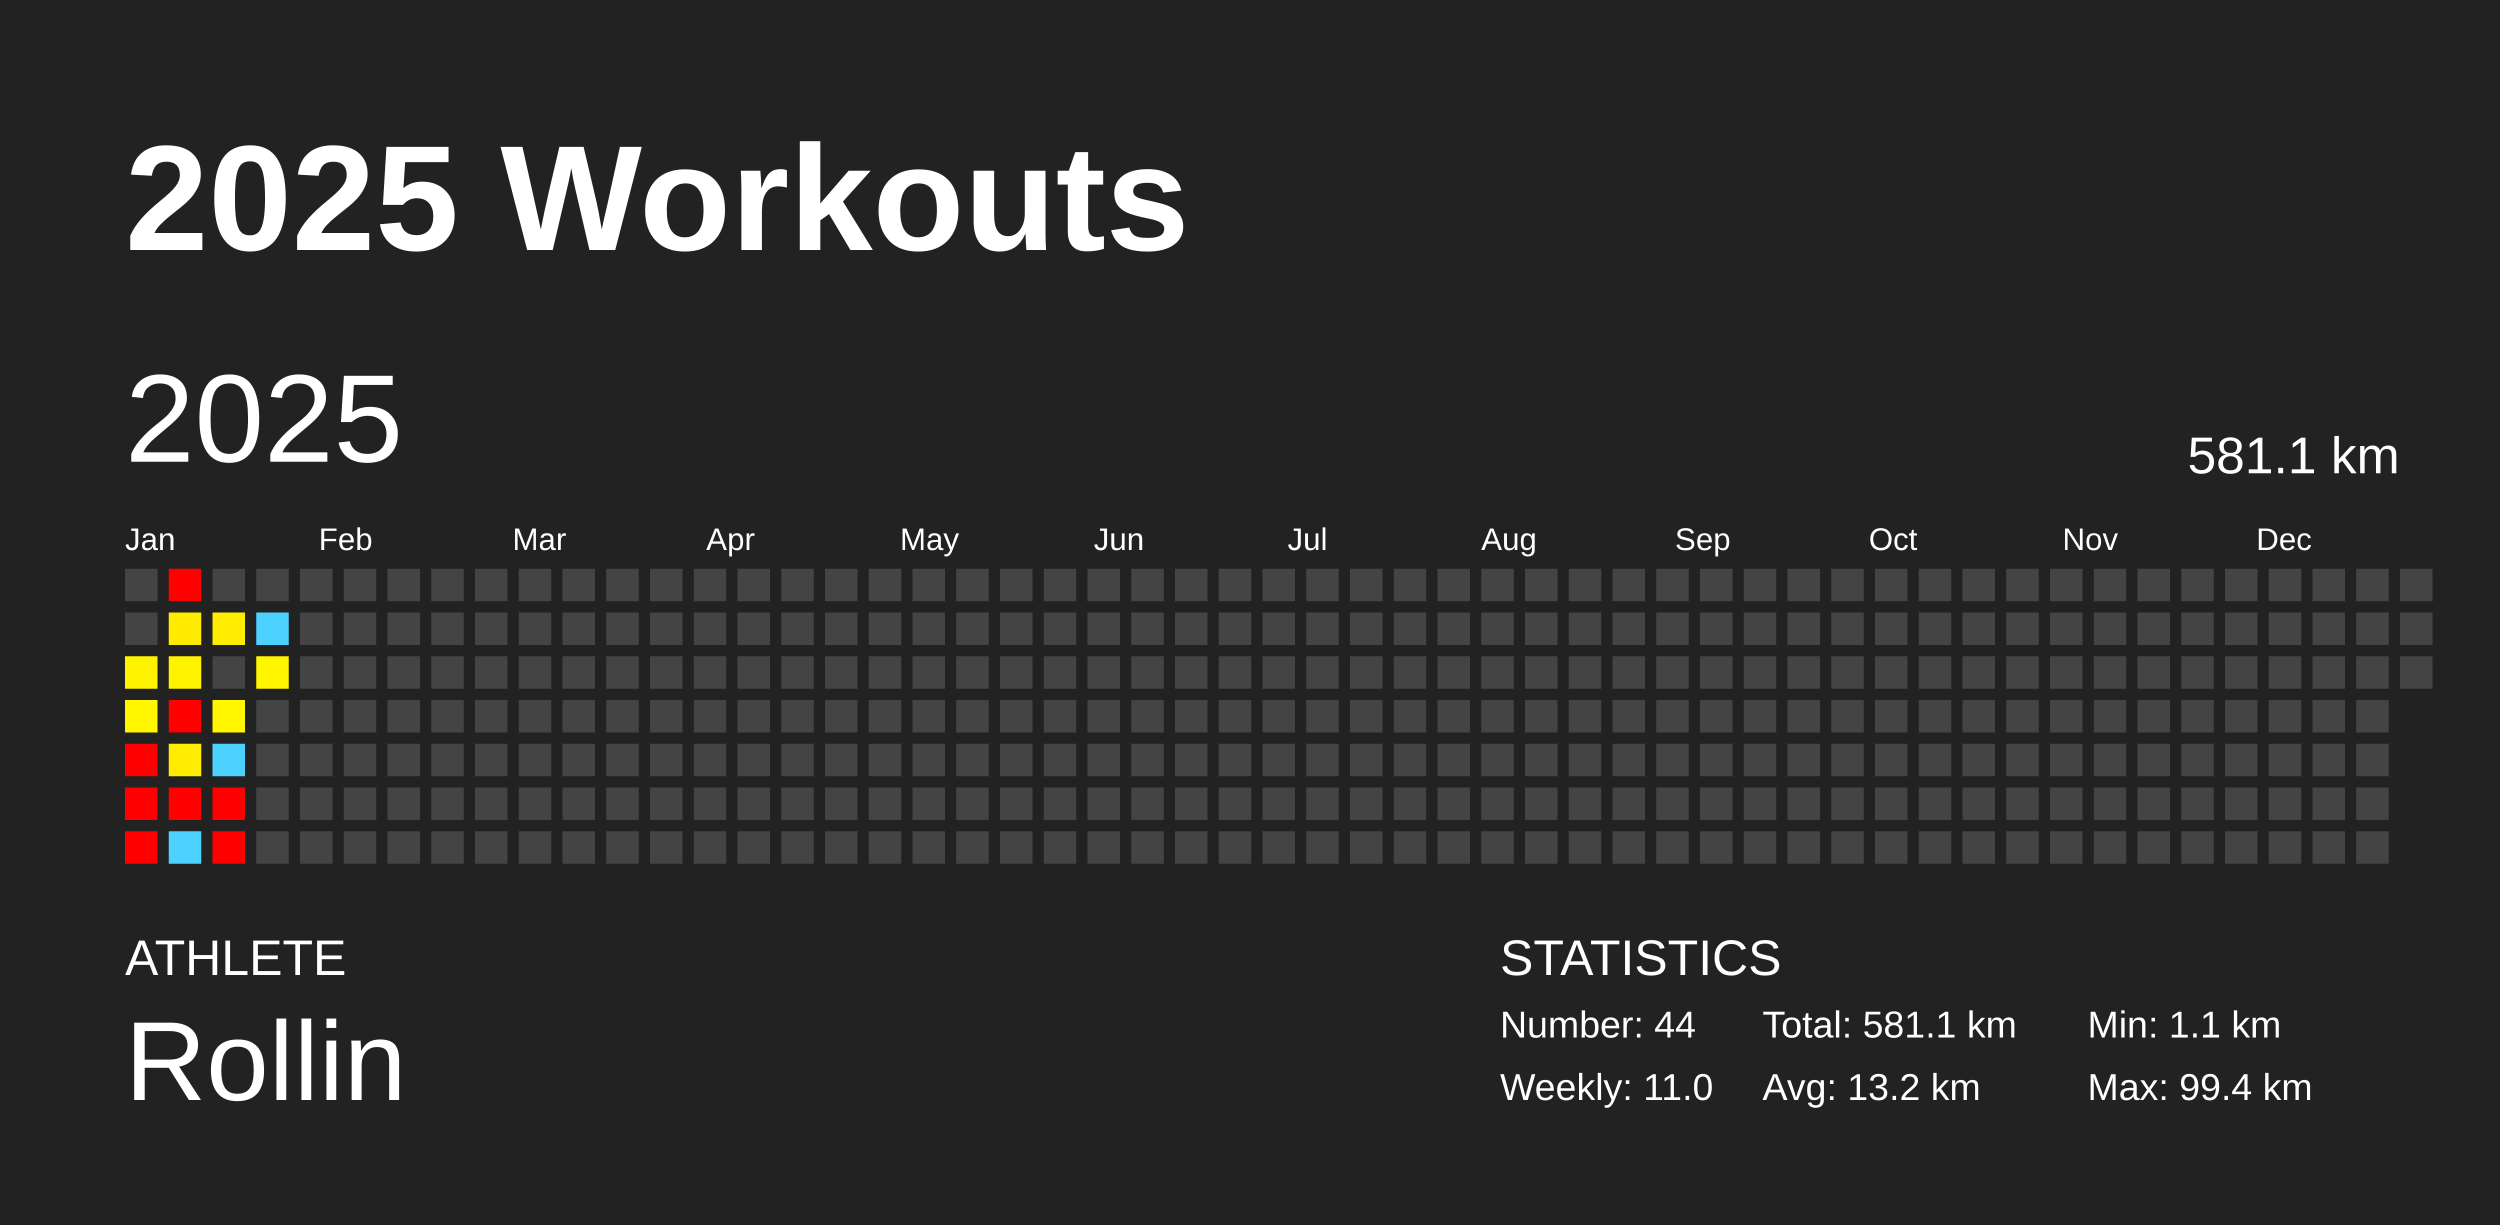
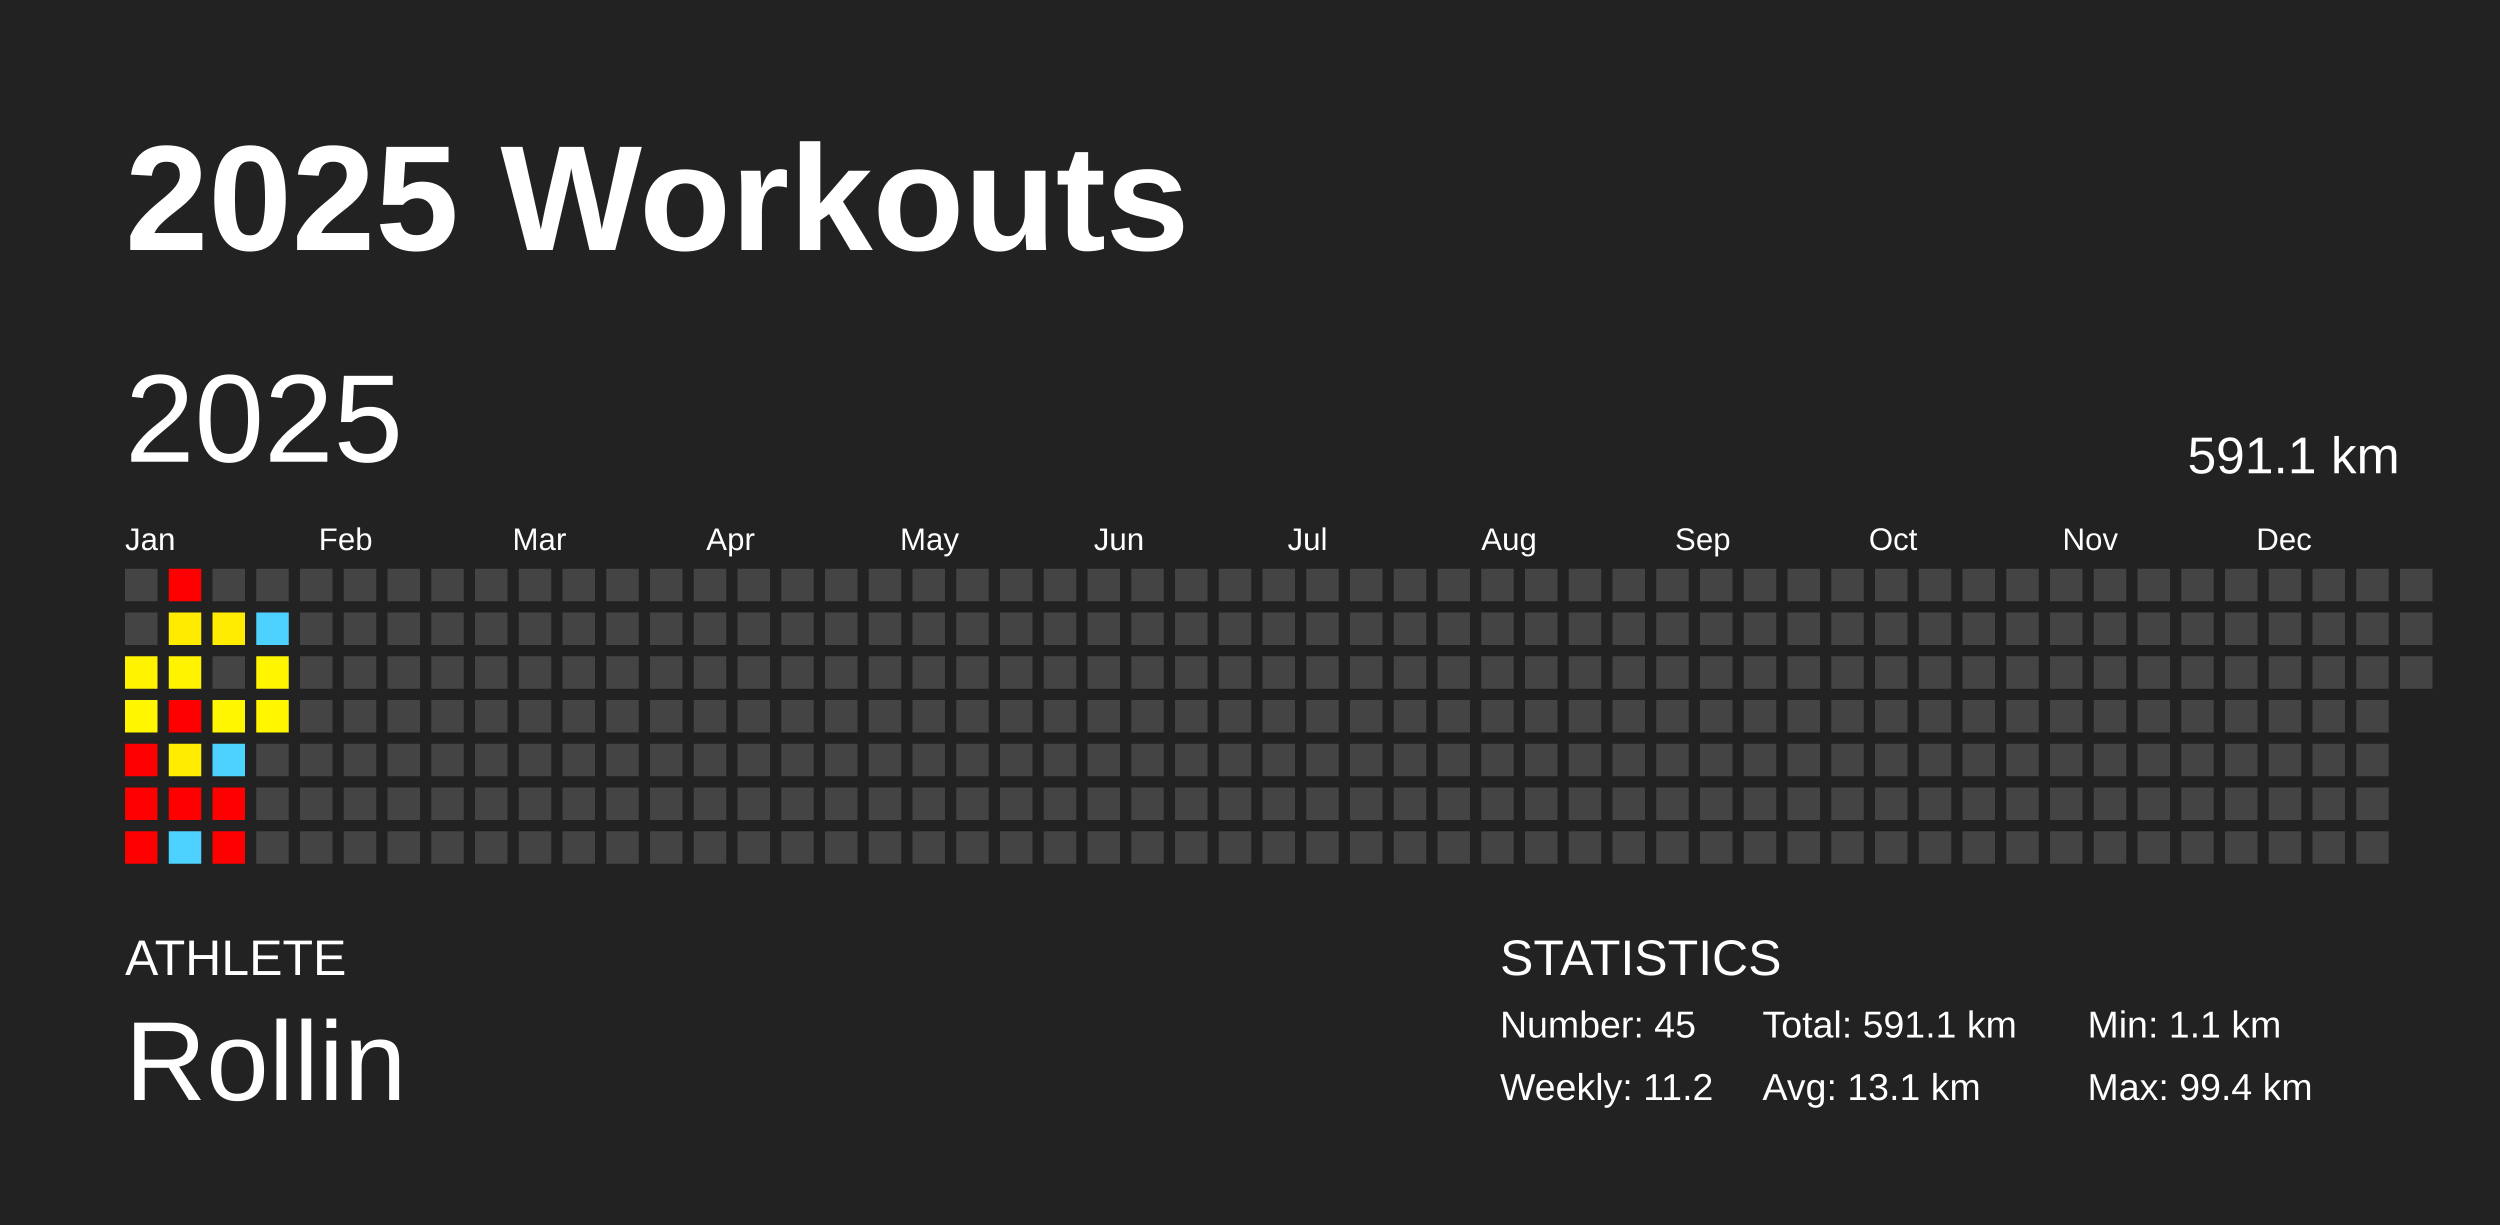
<svg xmlns="http://www.w3.org/2000/svg" baseProfile="full" height="98mm" version="1.1" viewBox="0,0,200,98" width="200mm">
  <defs />
  <rect fill="#222222" height="98" width="200" x="0" y="0" />
  <text fill="#FFFFFF" style="font-size:12px; font-family:Arial; font-weight:bold;" x="10" y="20">2025 Workouts</text>
  <text fill="#FFFFFF" style="font-size:4px; font-family:Arial" x="10" y="78">ATHLETE</text>
  <text fill="#FFFFFF" style="font-size:9px; font-family:Arial" x="10" y="88">Rollin</text>
  <text fill="#FFFFFF" style="font-size:4px; font-family:Arial" x="120" y="78">STATISTICS</text>
-   <text fill="#FFFFFF" style="font-size:3px; font-family:Arial" x="120" y="83">Number: 44</text>
-   <text fill="#FFFFFF" style="font-size:3px; font-family:Arial" x="120" y="88">Weekly: 11.0</text>
-   <text fill="#FFFFFF" style="font-size:3px; font-family:Arial" x="141" y="83">Total: 581.1 km</text>
-   <text fill="#FFFFFF" style="font-size:3px; font-family:Arial" x="141" y="88">Avg: 13.2 km</text>
+   <text fill="#FFFFFF" style="font-size:3px; font-family:Arial" x="120" y="83">Number: 45</text>
+   <text fill="#FFFFFF" style="font-size:3px; font-family:Arial" x="120" y="88">Weekly: 11.2</text>
+   <text fill="#FFFFFF" style="font-size:3px; font-family:Arial" x="141" y="83">Total: 591.1 km</text>
+   <text fill="#FFFFFF" style="font-size:3px; font-family:Arial" x="141" y="88">Avg: 13.1 km</text>
  <text fill="#FFFFFF" style="font-size:3px; font-family:Arial" x="167" y="83">Min: 1.1 km</text>
  <text fill="#FFFFFF" style="font-size:3px; font-family:Arial" x="167" y="88">Max: 99.4 km</text>
  <text dominant-baseline="hanging" fill="#FFFFFF" style="font-size:10.0px; font-family:Arial;" x="10" y="30">2025</text>
-   <text dominant-baseline="hanging" fill="#FFFFFF" style="font-size:4.125px; font-family:Arial;" x="175" y="35">581.1 km</text>
+   <text dominant-baseline="hanging" fill="#FFFFFF" style="font-size:4.125px; font-family:Arial;" x="175" y="35">591.1 km</text>
  <text fill="#FFFFFF" style="font-size:2.5px; font-family:Arial" x="10.0" y="44">Jan</text>
  <text fill="#FFFFFF" style="font-size:2.5px; font-family:Arial" x="25.5" y="44">Feb</text>
  <text fill="#FFFFFF" style="font-size:2.5px; font-family:Arial" x="41.0" y="44">Mar</text>
  <text fill="#FFFFFF" style="font-size:2.5px; font-family:Arial" x="56.5" y="44">Apr</text>
  <text fill="#FFFFFF" style="font-size:2.5px; font-family:Arial" x="72.0" y="44">May</text>
  <text fill="#FFFFFF" style="font-size:2.5px; font-family:Arial" x="87.5" y="44">Jun</text>
  <text fill="#FFFFFF" style="font-size:2.5px; font-family:Arial" x="103.0" y="44">Jul</text>
  <text fill="#FFFFFF" style="font-size:2.5px; font-family:Arial" x="118.5" y="44">Aug</text>
  <text fill="#FFFFFF" style="font-size:2.5px; font-family:Arial" x="134.0" y="44">Sep</text>
  <text fill="#FFFFFF" style="font-size:2.5px; font-family:Arial" x="149.5" y="44">Oct</text>
  <text fill="#FFFFFF" style="font-size:2.5px; font-family:Arial" x="165.0" y="44">Nov</text>
  <text fill="#FFFFFF" style="font-size:2.5px; font-family:Arial" x="180.5" y="44">Dec</text>
  <rect fill="#444444" height="2.6" width="2.6" x="10.0" y="45.5" />
  <rect fill="#444444" height="2.6" width="2.6" x="10.0" y="49.0" />
  <rect fill="#fff300" height="2.6" width="2.6" x="10.0" y="52.5" />
  <rect fill="#fff600" height="2.6" width="2.6" x="10.0" y="56.0" />
  <rect fill="red" height="2.6" width="2.6" x="10.0" y="59.5" />
  <rect fill="red" height="2.6" width="2.6" x="10.0" y="63.0" />
  <rect fill="red" height="2.6" width="2.6" x="10.0" y="66.5" />
  <rect fill="red" height="2.6" width="2.6" x="13.5" y="45.5" />
  <rect fill="#ffeb00" height="2.6" width="2.6" x="13.5" y="49.0" />
  <rect fill="#fff300" height="2.6" width="2.6" x="13.5" y="52.5" />
  <rect fill="red" height="2.6" width="2.6" x="13.5" y="56.0" />
  <rect fill="#ffec00" height="2.6" width="2.6" x="13.5" y="59.5" />
  <rect fill="red" height="2.6" width="2.6" x="13.5" y="63.0" />
  <rect fill="#4dd2ff" height="2.6" width="2.6" x="13.5" y="66.5" />
  <rect fill="#444444" height="2.6" width="2.6" x="17.0" y="45.5" />
  <rect fill="#ffec00" height="2.6" width="2.6" x="17.0" y="49.0" />
  <rect fill="#444444" height="2.6" width="2.6" x="17.0" y="52.5" />
  <rect fill="#fff600" height="2.6" width="2.6" x="17.0" y="56.0" />
  <rect fill="#4dd2ff" height="2.6" width="2.6" x="17.0" y="59.5" />
  <rect fill="red" height="2.6" width="2.6" x="17.0" y="63.0" />
  <rect fill="red" height="2.6" width="2.6" x="17.0" y="66.5" />
  <rect fill="#444444" height="2.6" width="2.6" x="20.5" y="45.5" />
  <rect fill="#4dd2ff" height="2.6" width="2.6" x="20.5" y="49.0" />
  <rect fill="#fff500" height="2.6" width="2.6" x="20.5" y="52.5" />
-   <rect fill="#444444" height="2.6" width="2.6" x="20.5" y="56.0" />
+   <rect fill="#fff600" height="2.6" width="2.6" x="20.5" y="56.0" />
  <rect fill="#444444" height="2.6" width="2.6" x="20.5" y="59.5" />
  <rect fill="#444444" height="2.6" width="2.6" x="20.5" y="63.0" />
  <rect fill="#444444" height="2.6" width="2.6" x="20.5" y="66.5" />
  <rect fill="#444444" height="2.6" width="2.6" x="24.0" y="45.5" />
  <rect fill="#444444" height="2.6" width="2.6" x="24.0" y="49.0" />
  <rect fill="#444444" height="2.6" width="2.6" x="24.0" y="52.5" />
  <rect fill="#444444" height="2.6" width="2.6" x="24.0" y="56.0" />
  <rect fill="#444444" height="2.6" width="2.6" x="24.0" y="59.5" />
  <rect fill="#444444" height="2.6" width="2.6" x="24.0" y="63.0" />
  <rect fill="#444444" height="2.6" width="2.6" x="24.0" y="66.5" />
  <rect fill="#444444" height="2.6" width="2.6" x="27.5" y="45.5" />
  <rect fill="#444444" height="2.6" width="2.6" x="27.5" y="49.0" />
  <rect fill="#444444" height="2.6" width="2.6" x="27.5" y="52.5" />
  <rect fill="#444444" height="2.6" width="2.6" x="27.5" y="56.0" />
  <rect fill="#444444" height="2.6" width="2.6" x="27.5" y="59.5" />
  <rect fill="#444444" height="2.6" width="2.6" x="27.5" y="63.0" />
  <rect fill="#444444" height="2.6" width="2.6" x="27.5" y="66.5" />
  <rect fill="#444444" height="2.6" width="2.6" x="31.0" y="45.5" />
  <rect fill="#444444" height="2.6" width="2.6" x="31.0" y="49.0" />
  <rect fill="#444444" height="2.6" width="2.6" x="31.0" y="52.5" />
  <rect fill="#444444" height="2.6" width="2.6" x="31.0" y="56.0" />
  <rect fill="#444444" height="2.6" width="2.6" x="31.0" y="59.5" />
  <rect fill="#444444" height="2.6" width="2.6" x="31.0" y="63.0" />
  <rect fill="#444444" height="2.6" width="2.6" x="31.0" y="66.5" />
  <rect fill="#444444" height="2.6" width="2.6" x="34.5" y="45.5" />
  <rect fill="#444444" height="2.6" width="2.6" x="34.5" y="49.0" />
  <rect fill="#444444" height="2.6" width="2.6" x="34.5" y="52.5" />
  <rect fill="#444444" height="2.6" width="2.6" x="34.5" y="56.0" />
  <rect fill="#444444" height="2.6" width="2.6" x="34.5" y="59.5" />
  <rect fill="#444444" height="2.6" width="2.6" x="34.5" y="63.0" />
  <rect fill="#444444" height="2.6" width="2.6" x="34.5" y="66.5" />
  <rect fill="#444444" height="2.6" width="2.6" x="38.0" y="45.5" />
  <rect fill="#444444" height="2.6" width="2.6" x="38.0" y="49.0" />
  <rect fill="#444444" height="2.6" width="2.6" x="38.0" y="52.5" />
  <rect fill="#444444" height="2.6" width="2.6" x="38.0" y="56.0" />
  <rect fill="#444444" height="2.6" width="2.6" x="38.0" y="59.5" />
  <rect fill="#444444" height="2.6" width="2.6" x="38.0" y="63.0" />
  <rect fill="#444444" height="2.6" width="2.6" x="38.0" y="66.5" />
  <rect fill="#444444" height="2.6" width="2.6" x="41.5" y="45.5" />
  <rect fill="#444444" height="2.6" width="2.6" x="41.5" y="49.0" />
  <rect fill="#444444" height="2.6" width="2.6" x="41.5" y="52.5" />
  <rect fill="#444444" height="2.6" width="2.6" x="41.5" y="56.0" />
  <rect fill="#444444" height="2.6" width="2.6" x="41.5" y="59.5" />
  <rect fill="#444444" height="2.6" width="2.6" x="41.5" y="63.0" />
  <rect fill="#444444" height="2.6" width="2.6" x="41.5" y="66.5" />
  <rect fill="#444444" height="2.6" width="2.6" x="45.0" y="45.5" />
  <rect fill="#444444" height="2.6" width="2.6" x="45.0" y="49.0" />
  <rect fill="#444444" height="2.6" width="2.6" x="45.0" y="52.5" />
  <rect fill="#444444" height="2.6" width="2.6" x="45.0" y="56.0" />
  <rect fill="#444444" height="2.6" width="2.6" x="45.0" y="59.5" />
  <rect fill="#444444" height="2.6" width="2.6" x="45.0" y="63.0" />
  <rect fill="#444444" height="2.6" width="2.6" x="45.0" y="66.5" />
  <rect fill="#444444" height="2.6" width="2.6" x="48.5" y="45.5" />
  <rect fill="#444444" height="2.6" width="2.6" x="48.5" y="49.0" />
  <rect fill="#444444" height="2.6" width="2.6" x="48.5" y="52.5" />
  <rect fill="#444444" height="2.6" width="2.6" x="48.5" y="56.0" />
  <rect fill="#444444" height="2.6" width="2.6" x="48.5" y="59.5" />
  <rect fill="#444444" height="2.6" width="2.6" x="48.5" y="63.0" />
  <rect fill="#444444" height="2.6" width="2.6" x="48.5" y="66.5" />
  <rect fill="#444444" height="2.6" width="2.6" x="52.0" y="45.5" />
  <rect fill="#444444" height="2.6" width="2.6" x="52.0" y="49.0" />
  <rect fill="#444444" height="2.6" width="2.6" x="52.0" y="52.5" />
  <rect fill="#444444" height="2.6" width="2.6" x="52.0" y="56.0" />
  <rect fill="#444444" height="2.6" width="2.6" x="52.0" y="59.5" />
  <rect fill="#444444" height="2.6" width="2.6" x="52.0" y="63.0" />
  <rect fill="#444444" height="2.6" width="2.6" x="52.0" y="66.5" />
  <rect fill="#444444" height="2.6" width="2.6" x="55.5" y="45.5" />
  <rect fill="#444444" height="2.6" width="2.6" x="55.5" y="49.0" />
  <rect fill="#444444" height="2.6" width="2.6" x="55.5" y="52.5" />
  <rect fill="#444444" height="2.6" width="2.6" x="55.5" y="56.0" />
  <rect fill="#444444" height="2.6" width="2.6" x="55.5" y="59.5" />
  <rect fill="#444444" height="2.6" width="2.6" x="55.5" y="63.0" />
  <rect fill="#444444" height="2.6" width="2.6" x="55.5" y="66.5" />
  <rect fill="#444444" height="2.6" width="2.6" x="59.0" y="45.5" />
  <rect fill="#444444" height="2.6" width="2.6" x="59.0" y="49.0" />
  <rect fill="#444444" height="2.6" width="2.6" x="59.0" y="52.5" />
  <rect fill="#444444" height="2.6" width="2.6" x="59.0" y="56.0" />
  <rect fill="#444444" height="2.6" width="2.6" x="59.0" y="59.5" />
  <rect fill="#444444" height="2.6" width="2.6" x="59.0" y="63.0" />
  <rect fill="#444444" height="2.6" width="2.6" x="59.0" y="66.5" />
  <rect fill="#444444" height="2.6" width="2.6" x="62.5" y="45.5" />
  <rect fill="#444444" height="2.6" width="2.6" x="62.5" y="49.0" />
  <rect fill="#444444" height="2.6" width="2.6" x="62.5" y="52.5" />
  <rect fill="#444444" height="2.6" width="2.6" x="62.5" y="56.0" />
  <rect fill="#444444" height="2.6" width="2.6" x="62.5" y="59.5" />
  <rect fill="#444444" height="2.6" width="2.6" x="62.5" y="63.0" />
  <rect fill="#444444" height="2.6" width="2.6" x="62.5" y="66.5" />
  <rect fill="#444444" height="2.6" width="2.6" x="66.0" y="45.5" />
  <rect fill="#444444" height="2.6" width="2.6" x="66.0" y="49.0" />
  <rect fill="#444444" height="2.6" width="2.6" x="66.0" y="52.5" />
  <rect fill="#444444" height="2.6" width="2.6" x="66.0" y="56.0" />
  <rect fill="#444444" height="2.6" width="2.6" x="66.0" y="59.5" />
  <rect fill="#444444" height="2.6" width="2.6" x="66.0" y="63.0" />
  <rect fill="#444444" height="2.6" width="2.6" x="66.0" y="66.5" />
  <rect fill="#444444" height="2.6" width="2.6" x="69.5" y="45.5" />
  <rect fill="#444444" height="2.6" width="2.6" x="69.5" y="49.0" />
  <rect fill="#444444" height="2.6" width="2.6" x="69.5" y="52.5" />
  <rect fill="#444444" height="2.6" width="2.6" x="69.5" y="56.0" />
  <rect fill="#444444" height="2.6" width="2.6" x="69.5" y="59.5" />
  <rect fill="#444444" height="2.6" width="2.6" x="69.5" y="63.0" />
  <rect fill="#444444" height="2.6" width="2.6" x="69.5" y="66.5" />
  <rect fill="#444444" height="2.6" width="2.6" x="73.0" y="45.5" />
  <rect fill="#444444" height="2.6" width="2.6" x="73.0" y="49.0" />
  <rect fill="#444444" height="2.6" width="2.6" x="73.0" y="52.5" />
  <rect fill="#444444" height="2.6" width="2.6" x="73.0" y="56.0" />
  <rect fill="#444444" height="2.6" width="2.6" x="73.0" y="59.5" />
  <rect fill="#444444" height="2.6" width="2.6" x="73.0" y="63.0" />
  <rect fill="#444444" height="2.6" width="2.6" x="73.0" y="66.5" />
  <rect fill="#444444" height="2.6" width="2.6" x="76.5" y="45.5" />
  <rect fill="#444444" height="2.6" width="2.6" x="76.5" y="49.0" />
  <rect fill="#444444" height="2.6" width="2.6" x="76.5" y="52.5" />
  <rect fill="#444444" height="2.6" width="2.6" x="76.5" y="56.0" />
  <rect fill="#444444" height="2.6" width="2.6" x="76.5" y="59.5" />
  <rect fill="#444444" height="2.6" width="2.6" x="76.5" y="63.0" />
  <rect fill="#444444" height="2.6" width="2.6" x="76.5" y="66.5" />
  <rect fill="#444444" height="2.6" width="2.6" x="80.0" y="45.5" />
  <rect fill="#444444" height="2.6" width="2.6" x="80.0" y="49.0" />
  <rect fill="#444444" height="2.6" width="2.6" x="80.0" y="52.5" />
  <rect fill="#444444" height="2.6" width="2.6" x="80.0" y="56.0" />
  <rect fill="#444444" height="2.6" width="2.6" x="80.0" y="59.5" />
  <rect fill="#444444" height="2.6" width="2.6" x="80.0" y="63.0" />
  <rect fill="#444444" height="2.6" width="2.6" x="80.0" y="66.5" />
  <rect fill="#444444" height="2.6" width="2.6" x="83.5" y="45.5" />
  <rect fill="#444444" height="2.6" width="2.6" x="83.5" y="49.0" />
  <rect fill="#444444" height="2.6" width="2.6" x="83.5" y="52.5" />
  <rect fill="#444444" height="2.6" width="2.6" x="83.5" y="56.0" />
  <rect fill="#444444" height="2.6" width="2.6" x="83.5" y="59.5" />
  <rect fill="#444444" height="2.6" width="2.6" x="83.5" y="63.0" />
  <rect fill="#444444" height="2.6" width="2.6" x="83.5" y="66.5" />
  <rect fill="#444444" height="2.6" width="2.6" x="87.0" y="45.5" />
  <rect fill="#444444" height="2.6" width="2.6" x="87.0" y="49.0" />
  <rect fill="#444444" height="2.6" width="2.6" x="87.0" y="52.5" />
  <rect fill="#444444" height="2.6" width="2.6" x="87.0" y="56.0" />
  <rect fill="#444444" height="2.6" width="2.6" x="87.0" y="59.5" />
  <rect fill="#444444" height="2.6" width="2.6" x="87.0" y="63.0" />
  <rect fill="#444444" height="2.6" width="2.6" x="87.0" y="66.5" />
  <rect fill="#444444" height="2.6" width="2.6" x="90.5" y="45.5" />
  <rect fill="#444444" height="2.6" width="2.6" x="90.5" y="49.0" />
  <rect fill="#444444" height="2.6" width="2.6" x="90.5" y="52.5" />
  <rect fill="#444444" height="2.6" width="2.6" x="90.5" y="56.0" />
  <rect fill="#444444" height="2.6" width="2.6" x="90.5" y="59.5" />
  <rect fill="#444444" height="2.6" width="2.6" x="90.5" y="63.0" />
  <rect fill="#444444" height="2.6" width="2.6" x="90.5" y="66.5" />
  <rect fill="#444444" height="2.6" width="2.6" x="94.0" y="45.5" />
  <rect fill="#444444" height="2.6" width="2.6" x="94.0" y="49.0" />
  <rect fill="#444444" height="2.6" width="2.6" x="94.0" y="52.5" />
  <rect fill="#444444" height="2.6" width="2.6" x="94.0" y="56.0" />
  <rect fill="#444444" height="2.6" width="2.6" x="94.0" y="59.5" />
  <rect fill="#444444" height="2.6" width="2.6" x="94.0" y="63.0" />
  <rect fill="#444444" height="2.6" width="2.6" x="94.0" y="66.5" />
  <rect fill="#444444" height="2.6" width="2.6" x="97.5" y="45.5" />
  <rect fill="#444444" height="2.6" width="2.6" x="97.5" y="49.0" />
  <rect fill="#444444" height="2.6" width="2.6" x="97.5" y="52.5" />
  <rect fill="#444444" height="2.6" width="2.6" x="97.5" y="56.0" />
  <rect fill="#444444" height="2.6" width="2.6" x="97.5" y="59.5" />
  <rect fill="#444444" height="2.6" width="2.6" x="97.5" y="63.0" />
  <rect fill="#444444" height="2.6" width="2.6" x="97.5" y="66.5" />
  <rect fill="#444444" height="2.6" width="2.6" x="101.0" y="45.5" />
  <rect fill="#444444" height="2.6" width="2.6" x="101.0" y="49.0" />
  <rect fill="#444444" height="2.6" width="2.6" x="101.0" y="52.5" />
  <rect fill="#444444" height="2.6" width="2.6" x="101.0" y="56.0" />
  <rect fill="#444444" height="2.6" width="2.6" x="101.0" y="59.5" />
  <rect fill="#444444" height="2.6" width="2.6" x="101.0" y="63.0" />
  <rect fill="#444444" height="2.6" width="2.6" x="101.0" y="66.5" />
  <rect fill="#444444" height="2.6" width="2.6" x="104.5" y="45.5" />
  <rect fill="#444444" height="2.6" width="2.6" x="104.5" y="49.0" />
  <rect fill="#444444" height="2.6" width="2.6" x="104.5" y="52.5" />
  <rect fill="#444444" height="2.6" width="2.6" x="104.5" y="56.0" />
  <rect fill="#444444" height="2.6" width="2.6" x="104.5" y="59.5" />
  <rect fill="#444444" height="2.6" width="2.6" x="104.5" y="63.0" />
  <rect fill="#444444" height="2.6" width="2.6" x="104.5" y="66.5" />
  <rect fill="#444444" height="2.6" width="2.6" x="108.0" y="45.5" />
  <rect fill="#444444" height="2.6" width="2.6" x="108.0" y="49.0" />
  <rect fill="#444444" height="2.6" width="2.6" x="108.0" y="52.5" />
  <rect fill="#444444" height="2.6" width="2.6" x="108.0" y="56.0" />
  <rect fill="#444444" height="2.6" width="2.6" x="108.0" y="59.5" />
  <rect fill="#444444" height="2.6" width="2.6" x="108.0" y="63.0" />
  <rect fill="#444444" height="2.6" width="2.6" x="108.0" y="66.5" />
  <rect fill="#444444" height="2.6" width="2.6" x="111.5" y="45.5" />
  <rect fill="#444444" height="2.6" width="2.6" x="111.5" y="49.0" />
  <rect fill="#444444" height="2.6" width="2.6" x="111.5" y="52.5" />
  <rect fill="#444444" height="2.6" width="2.6" x="111.5" y="56.0" />
  <rect fill="#444444" height="2.6" width="2.6" x="111.5" y="59.5" />
  <rect fill="#444444" height="2.6" width="2.6" x="111.5" y="63.0" />
  <rect fill="#444444" height="2.6" width="2.6" x="111.5" y="66.5" />
  <rect fill="#444444" height="2.6" width="2.6" x="115.0" y="45.5" />
  <rect fill="#444444" height="2.6" width="2.6" x="115.0" y="49.0" />
  <rect fill="#444444" height="2.6" width="2.6" x="115.0" y="52.5" />
  <rect fill="#444444" height="2.6" width="2.6" x="115.0" y="56.0" />
  <rect fill="#444444" height="2.6" width="2.6" x="115.0" y="59.5" />
  <rect fill="#444444" height="2.6" width="2.6" x="115.0" y="63.0" />
  <rect fill="#444444" height="2.6" width="2.6" x="115.0" y="66.5" />
  <rect fill="#444444" height="2.6" width="2.6" x="118.5" y="45.5" />
  <rect fill="#444444" height="2.6" width="2.6" x="118.5" y="49.0" />
  <rect fill="#444444" height="2.6" width="2.6" x="118.5" y="52.5" />
  <rect fill="#444444" height="2.6" width="2.6" x="118.5" y="56.0" />
  <rect fill="#444444" height="2.6" width="2.6" x="118.5" y="59.5" />
  <rect fill="#444444" height="2.6" width="2.6" x="118.5" y="63.0" />
  <rect fill="#444444" height="2.6" width="2.6" x="118.5" y="66.5" />
  <rect fill="#444444" height="2.6" width="2.6" x="122.0" y="45.5" />
  <rect fill="#444444" height="2.6" width="2.6" x="122.0" y="49.0" />
  <rect fill="#444444" height="2.6" width="2.6" x="122.0" y="52.5" />
  <rect fill="#444444" height="2.6" width="2.6" x="122.0" y="56.0" />
  <rect fill="#444444" height="2.6" width="2.6" x="122.0" y="59.5" />
  <rect fill="#444444" height="2.6" width="2.6" x="122.0" y="63.0" />
  <rect fill="#444444" height="2.6" width="2.6" x="122.0" y="66.5" />
  <rect fill="#444444" height="2.6" width="2.6" x="125.5" y="45.5" />
  <rect fill="#444444" height="2.6" width="2.6" x="125.5" y="49.0" />
  <rect fill="#444444" height="2.6" width="2.6" x="125.5" y="52.5" />
  <rect fill="#444444" height="2.6" width="2.6" x="125.5" y="56.0" />
  <rect fill="#444444" height="2.6" width="2.6" x="125.5" y="59.5" />
  <rect fill="#444444" height="2.6" width="2.6" x="125.5" y="63.0" />
  <rect fill="#444444" height="2.6" width="2.6" x="125.5" y="66.5" />
  <rect fill="#444444" height="2.6" width="2.6" x="129.0" y="45.5" />
  <rect fill="#444444" height="2.6" width="2.6" x="129.0" y="49.0" />
  <rect fill="#444444" height="2.6" width="2.6" x="129.0" y="52.5" />
  <rect fill="#444444" height="2.6" width="2.6" x="129.0" y="56.0" />
  <rect fill="#444444" height="2.6" width="2.6" x="129.0" y="59.5" />
  <rect fill="#444444" height="2.6" width="2.6" x="129.0" y="63.0" />
  <rect fill="#444444" height="2.6" width="2.6" x="129.0" y="66.5" />
  <rect fill="#444444" height="2.6" width="2.6" x="132.5" y="45.5" />
  <rect fill="#444444" height="2.6" width="2.6" x="132.5" y="49.0" />
  <rect fill="#444444" height="2.6" width="2.6" x="132.5" y="52.5" />
  <rect fill="#444444" height="2.6" width="2.6" x="132.5" y="56.0" />
  <rect fill="#444444" height="2.6" width="2.6" x="132.5" y="59.5" />
  <rect fill="#444444" height="2.6" width="2.6" x="132.5" y="63.0" />
  <rect fill="#444444" height="2.6" width="2.6" x="132.5" y="66.5" />
  <rect fill="#444444" height="2.6" width="2.6" x="136.0" y="45.5" />
  <rect fill="#444444" height="2.6" width="2.6" x="136.0" y="49.0" />
  <rect fill="#444444" height="2.6" width="2.6" x="136.0" y="52.5" />
  <rect fill="#444444" height="2.6" width="2.6" x="136.0" y="56.0" />
  <rect fill="#444444" height="2.6" width="2.6" x="136.0" y="59.5" />
  <rect fill="#444444" height="2.6" width="2.6" x="136.0" y="63.0" />
  <rect fill="#444444" height="2.6" width="2.6" x="136.0" y="66.5" />
  <rect fill="#444444" height="2.6" width="2.6" x="139.5" y="45.5" />
  <rect fill="#444444" height="2.6" width="2.6" x="139.5" y="49.0" />
  <rect fill="#444444" height="2.6" width="2.6" x="139.5" y="52.5" />
  <rect fill="#444444" height="2.6" width="2.6" x="139.5" y="56.0" />
  <rect fill="#444444" height="2.6" width="2.6" x="139.5" y="59.5" />
  <rect fill="#444444" height="2.6" width="2.6" x="139.5" y="63.0" />
  <rect fill="#444444" height="2.6" width="2.6" x="139.5" y="66.5" />
  <rect fill="#444444" height="2.6" width="2.6" x="143.0" y="45.5" />
  <rect fill="#444444" height="2.6" width="2.6" x="143.0" y="49.0" />
  <rect fill="#444444" height="2.6" width="2.6" x="143.0" y="52.5" />
  <rect fill="#444444" height="2.6" width="2.6" x="143.0" y="56.0" />
  <rect fill="#444444" height="2.6" width="2.6" x="143.0" y="59.5" />
  <rect fill="#444444" height="2.6" width="2.6" x="143.0" y="63.0" />
  <rect fill="#444444" height="2.6" width="2.6" x="143.0" y="66.5" />
  <rect fill="#444444" height="2.6" width="2.6" x="146.5" y="45.5" />
  <rect fill="#444444" height="2.6" width="2.6" x="146.5" y="49.0" />
  <rect fill="#444444" height="2.6" width="2.6" x="146.5" y="52.5" />
  <rect fill="#444444" height="2.6" width="2.6" x="146.5" y="56.0" />
  <rect fill="#444444" height="2.6" width="2.6" x="146.5" y="59.5" />
  <rect fill="#444444" height="2.6" width="2.6" x="146.5" y="63.0" />
  <rect fill="#444444" height="2.6" width="2.6" x="146.5" y="66.5" />
  <rect fill="#444444" height="2.6" width="2.6" x="150.0" y="45.5" />
  <rect fill="#444444" height="2.6" width="2.6" x="150.0" y="49.0" />
  <rect fill="#444444" height="2.6" width="2.6" x="150.0" y="52.5" />
  <rect fill="#444444" height="2.6" width="2.6" x="150.0" y="56.0" />
  <rect fill="#444444" height="2.6" width="2.6" x="150.0" y="59.5" />
  <rect fill="#444444" height="2.6" width="2.6" x="150.0" y="63.0" />
  <rect fill="#444444" height="2.6" width="2.6" x="150.0" y="66.5" />
  <rect fill="#444444" height="2.6" width="2.6" x="153.5" y="45.5" />
  <rect fill="#444444" height="2.6" width="2.6" x="153.5" y="49.0" />
  <rect fill="#444444" height="2.6" width="2.6" x="153.5" y="52.5" />
  <rect fill="#444444" height="2.6" width="2.6" x="153.5" y="56.0" />
  <rect fill="#444444" height="2.6" width="2.6" x="153.5" y="59.5" />
  <rect fill="#444444" height="2.6" width="2.6" x="153.5" y="63.0" />
  <rect fill="#444444" height="2.6" width="2.6" x="153.5" y="66.5" />
  <rect fill="#444444" height="2.6" width="2.6" x="157.0" y="45.5" />
  <rect fill="#444444" height="2.6" width="2.6" x="157.0" y="49.0" />
  <rect fill="#444444" height="2.6" width="2.6" x="157.0" y="52.5" />
  <rect fill="#444444" height="2.6" width="2.6" x="157.0" y="56.0" />
  <rect fill="#444444" height="2.6" width="2.6" x="157.0" y="59.5" />
  <rect fill="#444444" height="2.6" width="2.6" x="157.0" y="63.0" />
  <rect fill="#444444" height="2.6" width="2.6" x="157.0" y="66.5" />
  <rect fill="#444444" height="2.6" width="2.6" x="160.5" y="45.5" />
  <rect fill="#444444" height="2.6" width="2.6" x="160.5" y="49.0" />
  <rect fill="#444444" height="2.6" width="2.6" x="160.5" y="52.5" />
  <rect fill="#444444" height="2.6" width="2.6" x="160.5" y="56.0" />
  <rect fill="#444444" height="2.6" width="2.6" x="160.5" y="59.5" />
  <rect fill="#444444" height="2.6" width="2.6" x="160.5" y="63.0" />
  <rect fill="#444444" height="2.6" width="2.6" x="160.5" y="66.5" />
  <rect fill="#444444" height="2.6" width="2.6" x="164.0" y="45.5" />
  <rect fill="#444444" height="2.6" width="2.6" x="164.0" y="49.0" />
  <rect fill="#444444" height="2.6" width="2.6" x="164.0" y="52.5" />
  <rect fill="#444444" height="2.6" width="2.6" x="164.0" y="56.0" />
  <rect fill="#444444" height="2.6" width="2.6" x="164.0" y="59.5" />
  <rect fill="#444444" height="2.6" width="2.6" x="164.0" y="63.0" />
  <rect fill="#444444" height="2.6" width="2.6" x="164.0" y="66.5" />
  <rect fill="#444444" height="2.6" width="2.6" x="167.5" y="45.5" />
  <rect fill="#444444" height="2.6" width="2.6" x="167.5" y="49.0" />
  <rect fill="#444444" height="2.6" width="2.6" x="167.5" y="52.5" />
  <rect fill="#444444" height="2.6" width="2.6" x="167.5" y="56.0" />
  <rect fill="#444444" height="2.6" width="2.6" x="167.5" y="59.5" />
  <rect fill="#444444" height="2.6" width="2.6" x="167.5" y="63.0" />
  <rect fill="#444444" height="2.6" width="2.6" x="167.5" y="66.5" />
  <rect fill="#444444" height="2.6" width="2.6" x="171.0" y="45.5" />
  <rect fill="#444444" height="2.6" width="2.6" x="171.0" y="49.0" />
  <rect fill="#444444" height="2.6" width="2.6" x="171.0" y="52.5" />
  <rect fill="#444444" height="2.6" width="2.6" x="171.0" y="56.0" />
  <rect fill="#444444" height="2.6" width="2.6" x="171.0" y="59.5" />
  <rect fill="#444444" height="2.6" width="2.6" x="171.0" y="63.0" />
  <rect fill="#444444" height="2.6" width="2.6" x="171.0" y="66.5" />
  <rect fill="#444444" height="2.6" width="2.6" x="174.5" y="45.5" />
  <rect fill="#444444" height="2.6" width="2.6" x="174.5" y="49.0" />
  <rect fill="#444444" height="2.6" width="2.6" x="174.5" y="52.5" />
  <rect fill="#444444" height="2.6" width="2.6" x="174.5" y="56.0" />
  <rect fill="#444444" height="2.6" width="2.6" x="174.5" y="59.5" />
  <rect fill="#444444" height="2.6" width="2.6" x="174.5" y="63.0" />
  <rect fill="#444444" height="2.6" width="2.6" x="174.5" y="66.5" />
  <rect fill="#444444" height="2.6" width="2.6" x="178.0" y="45.5" />
  <rect fill="#444444" height="2.6" width="2.6" x="178.0" y="49.0" />
  <rect fill="#444444" height="2.6" width="2.6" x="178.0" y="52.5" />
  <rect fill="#444444" height="2.6" width="2.6" x="178.0" y="56.0" />
  <rect fill="#444444" height="2.6" width="2.6" x="178.0" y="59.5" />
  <rect fill="#444444" height="2.6" width="2.6" x="178.0" y="63.0" />
  <rect fill="#444444" height="2.6" width="2.6" x="178.0" y="66.5" />
  <rect fill="#444444" height="2.6" width="2.6" x="181.5" y="45.5" />
  <rect fill="#444444" height="2.6" width="2.6" x="181.5" y="49.0" />
  <rect fill="#444444" height="2.6" width="2.6" x="181.5" y="52.5" />
  <rect fill="#444444" height="2.6" width="2.6" x="181.5" y="56.0" />
  <rect fill="#444444" height="2.6" width="2.6" x="181.5" y="59.5" />
  <rect fill="#444444" height="2.6" width="2.6" x="181.5" y="63.0" />
  <rect fill="#444444" height="2.6" width="2.6" x="181.5" y="66.5" />
  <rect fill="#444444" height="2.6" width="2.6" x="185.0" y="45.5" />
  <rect fill="#444444" height="2.6" width="2.6" x="185.0" y="49.0" />
  <rect fill="#444444" height="2.6" width="2.6" x="185.0" y="52.5" />
  <rect fill="#444444" height="2.6" width="2.6" x="185.0" y="56.0" />
  <rect fill="#444444" height="2.6" width="2.6" x="185.0" y="59.5" />
  <rect fill="#444444" height="2.6" width="2.6" x="185.0" y="63.0" />
  <rect fill="#444444" height="2.6" width="2.6" x="185.0" y="66.5" />
  <rect fill="#444444" height="2.6" width="2.6" x="188.5" y="45.5" />
  <rect fill="#444444" height="2.6" width="2.6" x="188.5" y="49.0" />
  <rect fill="#444444" height="2.6" width="2.6" x="188.5" y="52.5" />
  <rect fill="#444444" height="2.6" width="2.6" x="188.5" y="56.0" />
  <rect fill="#444444" height="2.6" width="2.6" x="188.5" y="59.5" />
  <rect fill="#444444" height="2.6" width="2.6" x="188.5" y="63.0" />
  <rect fill="#444444" height="2.6" width="2.6" x="188.5" y="66.5" />
  <rect fill="#444444" height="2.6" width="2.6" x="192.0" y="45.5" />
  <rect fill="#444444" height="2.6" width="2.6" x="192.0" y="49.0" />
  <rect fill="#444444" height="2.6" width="2.6" x="192.0" y="52.5" />
</svg>
